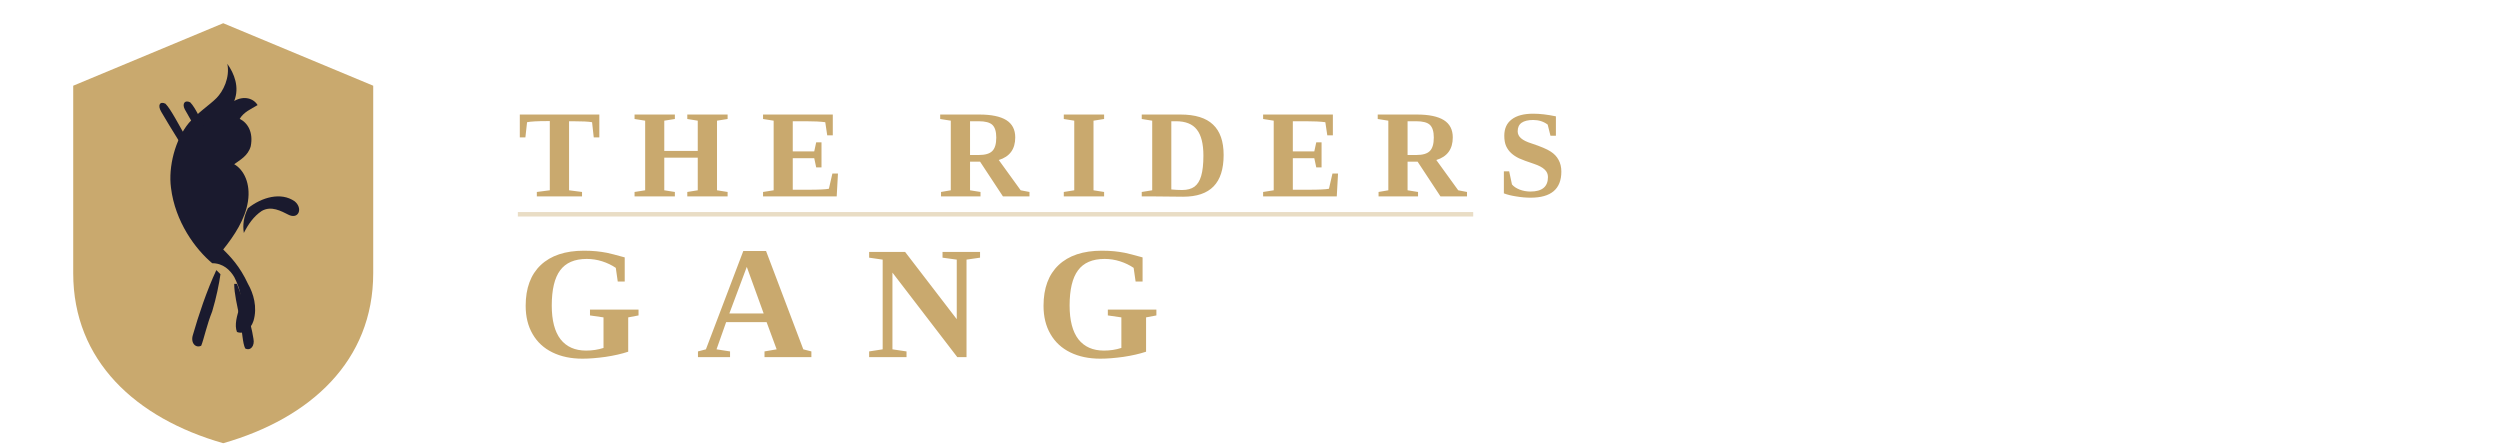
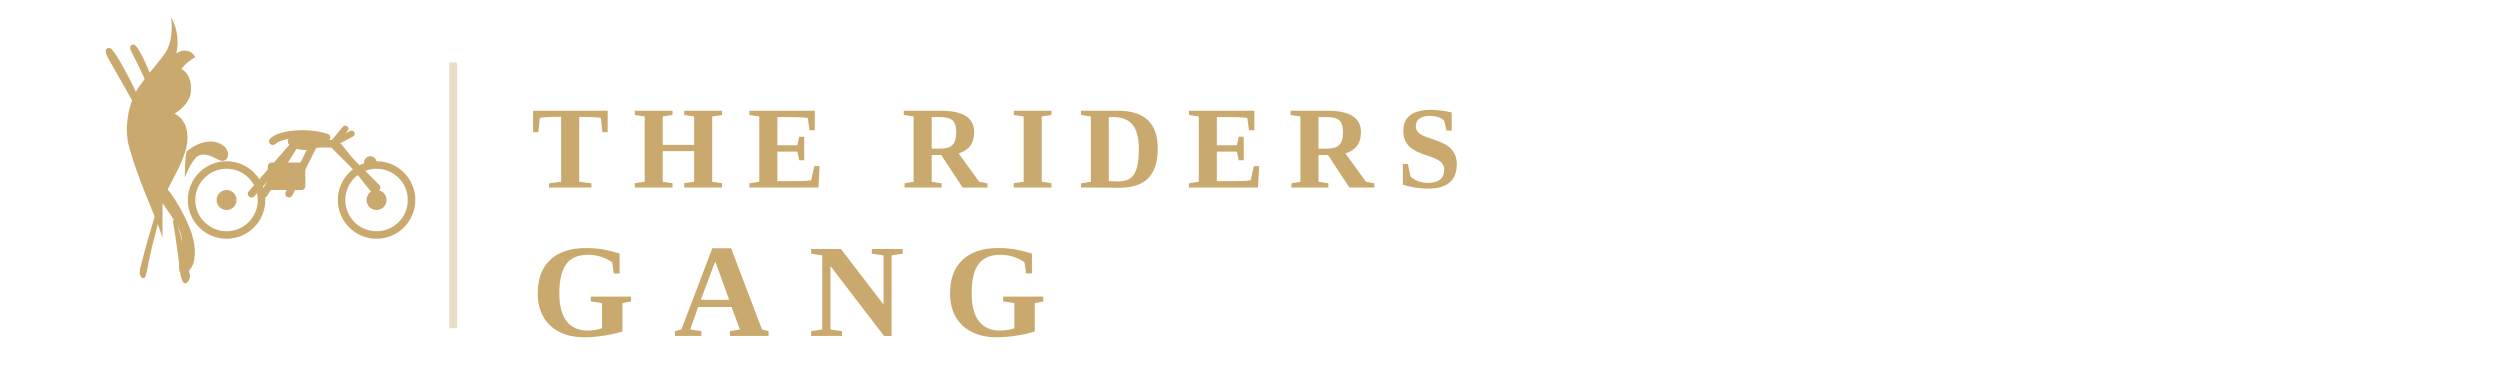
- <svg xmlns="http://www.w3.org/2000/svg" viewBox="0 0 280 50" fill="none">
-   <g transform="translate(25, 25) scale(0.28)">
-     <path d="M0 -80 L60 -55 L60 20 C60 55 35 78 0 88 C-35 78 -60 55 -60 20 L-60 -55 Z" fill="#c9a96e" />
-     <g transform="translate(0, 5) scale(0.55)" fill="#1a1a2e">
-       <path d="M-8 20 C-20 10 -35 -10 -38 -35 C-40 -50 -35 -70 -25 -82 C-18 -90 -10 -95 -5 -100 C0 -105 5 -115 3 -125 C8 -118 12 -108 8 -98 C15 -102 22 -100 25 -95 C20 -92 15 -90 12 -85 C18 -82 22 -75 20 -65 C18 -58 12 -55 8 -52 C15 -48 20 -38 18 -25 C16 -12 8 0 0 10 C5 15 12 22 18 35 C22 42 25 52 22 62 C20 68 15 72 10 70 C8 65 10 58 12 52 C14 45 12 38 8 30 C5 25 0 20 -8 20 Z" />
-       <path d="M-20 -50 C-28 -62 -38 -78 -45 -90 C-48 -95 -46 -98 -42 -96 C-38 -92 -32 -80 -25 -68 C-22 -62 -18 -55 -18 -48 Z" />
-       <path d="M-10 -55 C-15 -68 -22 -82 -28 -92 C-30 -96 -28 -99 -24 -97 C-20 -93 -15 -82 -10 -70 C-8 -64 -6 -58 -8 -52 Z" />
-       <path d="M10 35 C15 48 20 62 22 75 C23 80 20 84 16 82 C14 78 14 70 12 60 C10 50 8 42 8 35 Z" />
-       <path d="M-5 25 C-12 40 -18 58 -22 72 C-24 78 -20 82 -16 80 C-14 75 -12 65 -8 55 C-5 45 -3 35 -2 28 Z" />
-       <path d="M18 -20 C28 -28 42 -32 52 -25 C58 -20 55 -12 48 -15 C42 -18 35 -22 28 -18 C22 -14 18 -8 15 -2 C14 -8 15 -14 18 -20 Z" />
-     </g>
+ <svg xmlns="http://www.w3.org/2000/svg" viewBox="0 0 320 50" fill="none">
+   <g transform="translate(12, 4) scale(0.22)" fill="#c9a96e">
+     <path d="M40 120 C35 105 25 85 20 65 C18 55 20 40 28 30 C33 23 38 18 42 12 C45 7 46 0 45 -8 C48 -3 50 5 48 13 C52 10 57 11 59 15 C56 17 53 19 51 22 C55 24 58 30 56 38 C54 43 50 46 47 48 C52 50 56 57 54 67 C52 76 47 84 43 92 C47 97 52 105 56 115 C58 120 60 128 58 135 C56 140 53 142 50 140 C49 137 50 132 51 127 C52 122 51 117 48 112 C45 107 42 103 40 100 Z" />
+     <path d="M25 45 C20 36 13 24 8 15 C6 11 7 9 10 10 C13 13 18 22 23 32 C25 36 27 41 26 45 Z" />
+     <path d="M35 40 C31 30 26 20 22 12 C20 9 22 7 24 8 C27 11 31 20 35 30 C36 34 37 38 36 42 Z" />
+     <path d="M48 110 C51 120 54 132 56 142 C56 145 54 148 52 146 C50 143 50 137 49 130 C48 122 47 116 46 110 Z" />
+     <path d="M38 100 C34 112 30 126 27 138 C26 142 28 145 30 143 C31 140 32 133 34 125 C36 117 38 110 39 104 Z" />
+     <path d="M54 70 C61 64 70 62 76 67 C80 71 78 77 73 75 C69 73 64 70 60 73 C57 76 55 80 53 85 C53 80 53 75 54 70 Z" />
  </g>
-   <text x="58" y="22" font-family="Georgia, 'Times New Roman', serif" font-size="14" font-weight="bold" fill="#c9a96e" letter-spacing="3.5">THE RIDERS</text>
-   <text x="58" y="40" font-family="Georgia, 'Times New Roman', serif" font-size="18" font-weight="bold" fill="#c9a96e" letter-spacing="6">GANG</text>
-   <line x1="58" y1="24" x2="165" y2="24" stroke="#c9a96e" stroke-width="0.5" opacity="0.4" />
+   <g transform="translate(25, 12) scale(0.16)" fill="#c9a96e">
+     <circle cx="25" cy="85" r="28" fill="none" stroke="#c9a96e" stroke-width="6" />
+     <circle cx="25" cy="85" r="8" fill="#c9a96e" />
+     <circle cx="145" cy="85" r="28" fill="none" stroke="#c9a96e" stroke-width="6" />
+     <circle cx="145" cy="85" r="8" fill="#c9a96e" />
+     <path d="M45 80 L80 40 L110 40 L145 75" stroke="#c9a96e" stroke-width="6" fill="none" stroke-linecap="round" stroke-linejoin="round" />
+     <path d="M80 40 L55 80" stroke="#c9a96e" stroke-width="6" fill="none" stroke-linecap="round" />
+     <path d="M95 40 L75 80" stroke="#c9a96e" stroke-width="6" fill="none" stroke-linecap="round" />
+     <rect x="58" y="55" width="30" height="22" rx="3" fill="#c9a96e" />
+     <path d="M62 38 C68 32 90 30 105 35" stroke="#c9a96e" stroke-width="6" fill="none" stroke-linecap="round" />
+     <path d="M110 40 L120 28 M110 40 L125 32" stroke="#c9a96e" stroke-width="5" fill="none" stroke-linecap="round" />
+     <path d="M115 42 L145 80" stroke="#c9a96e" stroke-width="5" fill="none" stroke-linecap="round" />
+     <ellipse cx="88" cy="38" rx="14" ry="7" fill="#c9a96e" />
+     <circle cx="140" cy="55" r="5" fill="#c9a96e" />
+   </g>
+   <line x1="58" y1="8" x2="58" y2="42" stroke="#c9a96e" stroke-width="1" opacity="0.4" />
+   <text x="68" y="24" font-family="Georgia, 'Times New Roman', serif" font-size="15" font-weight="bold" fill="#c9a96e" letter-spacing="3">THE RIDERS</text>
+   <text x="68" y="43" font-family="Georgia, 'Times New Roman', serif" font-size="17" font-weight="bold" fill="#c9a96e" letter-spacing="5">GANG</text>
</svg>
